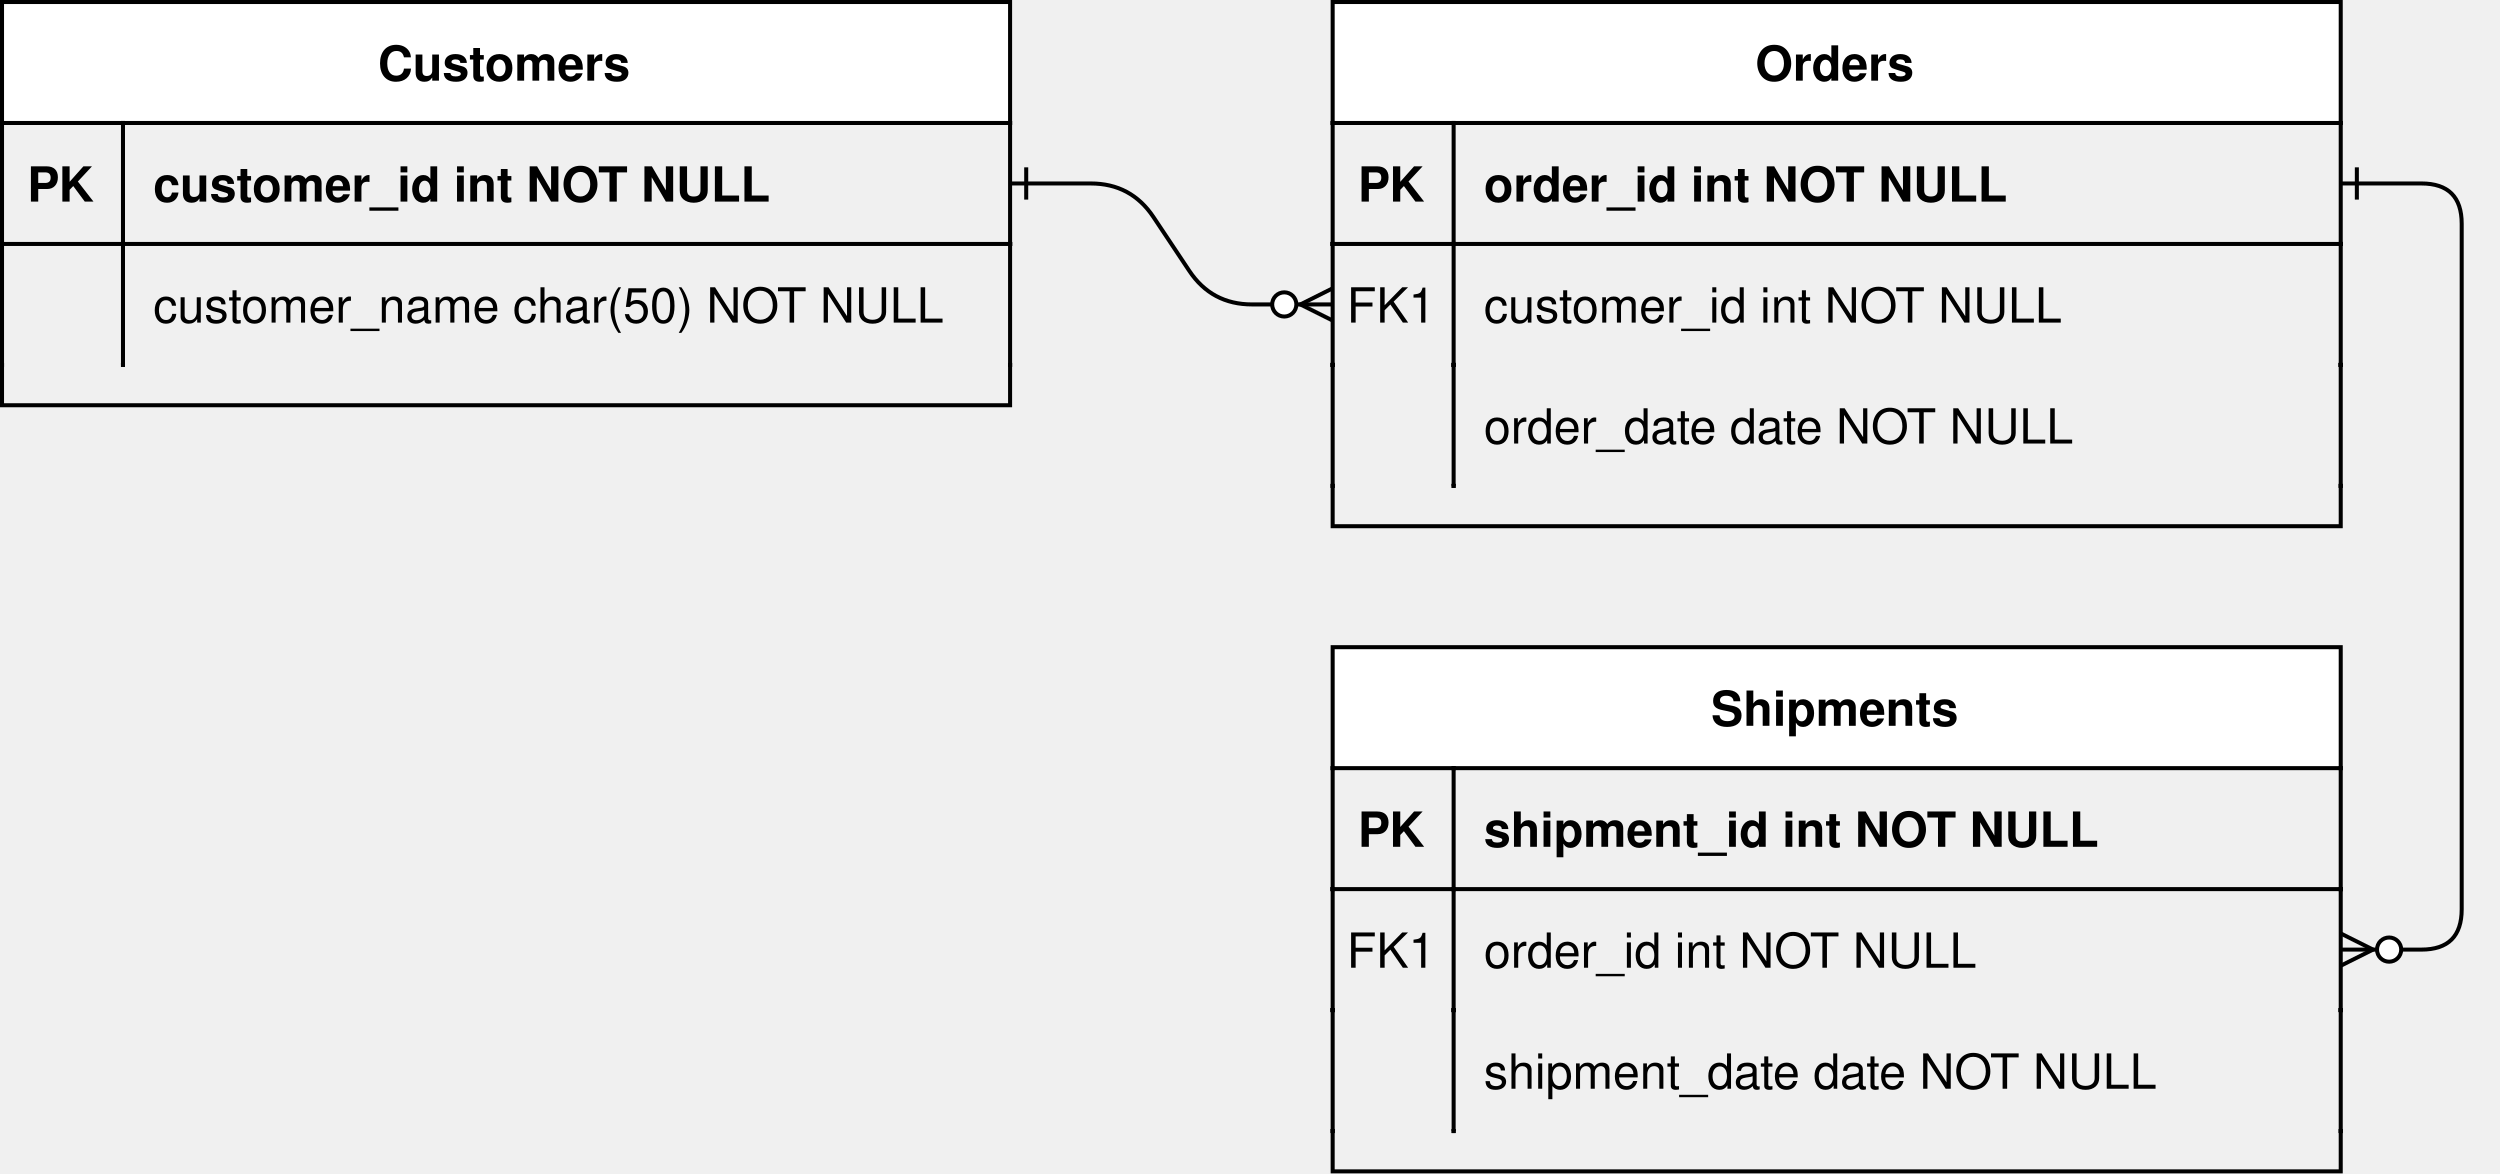
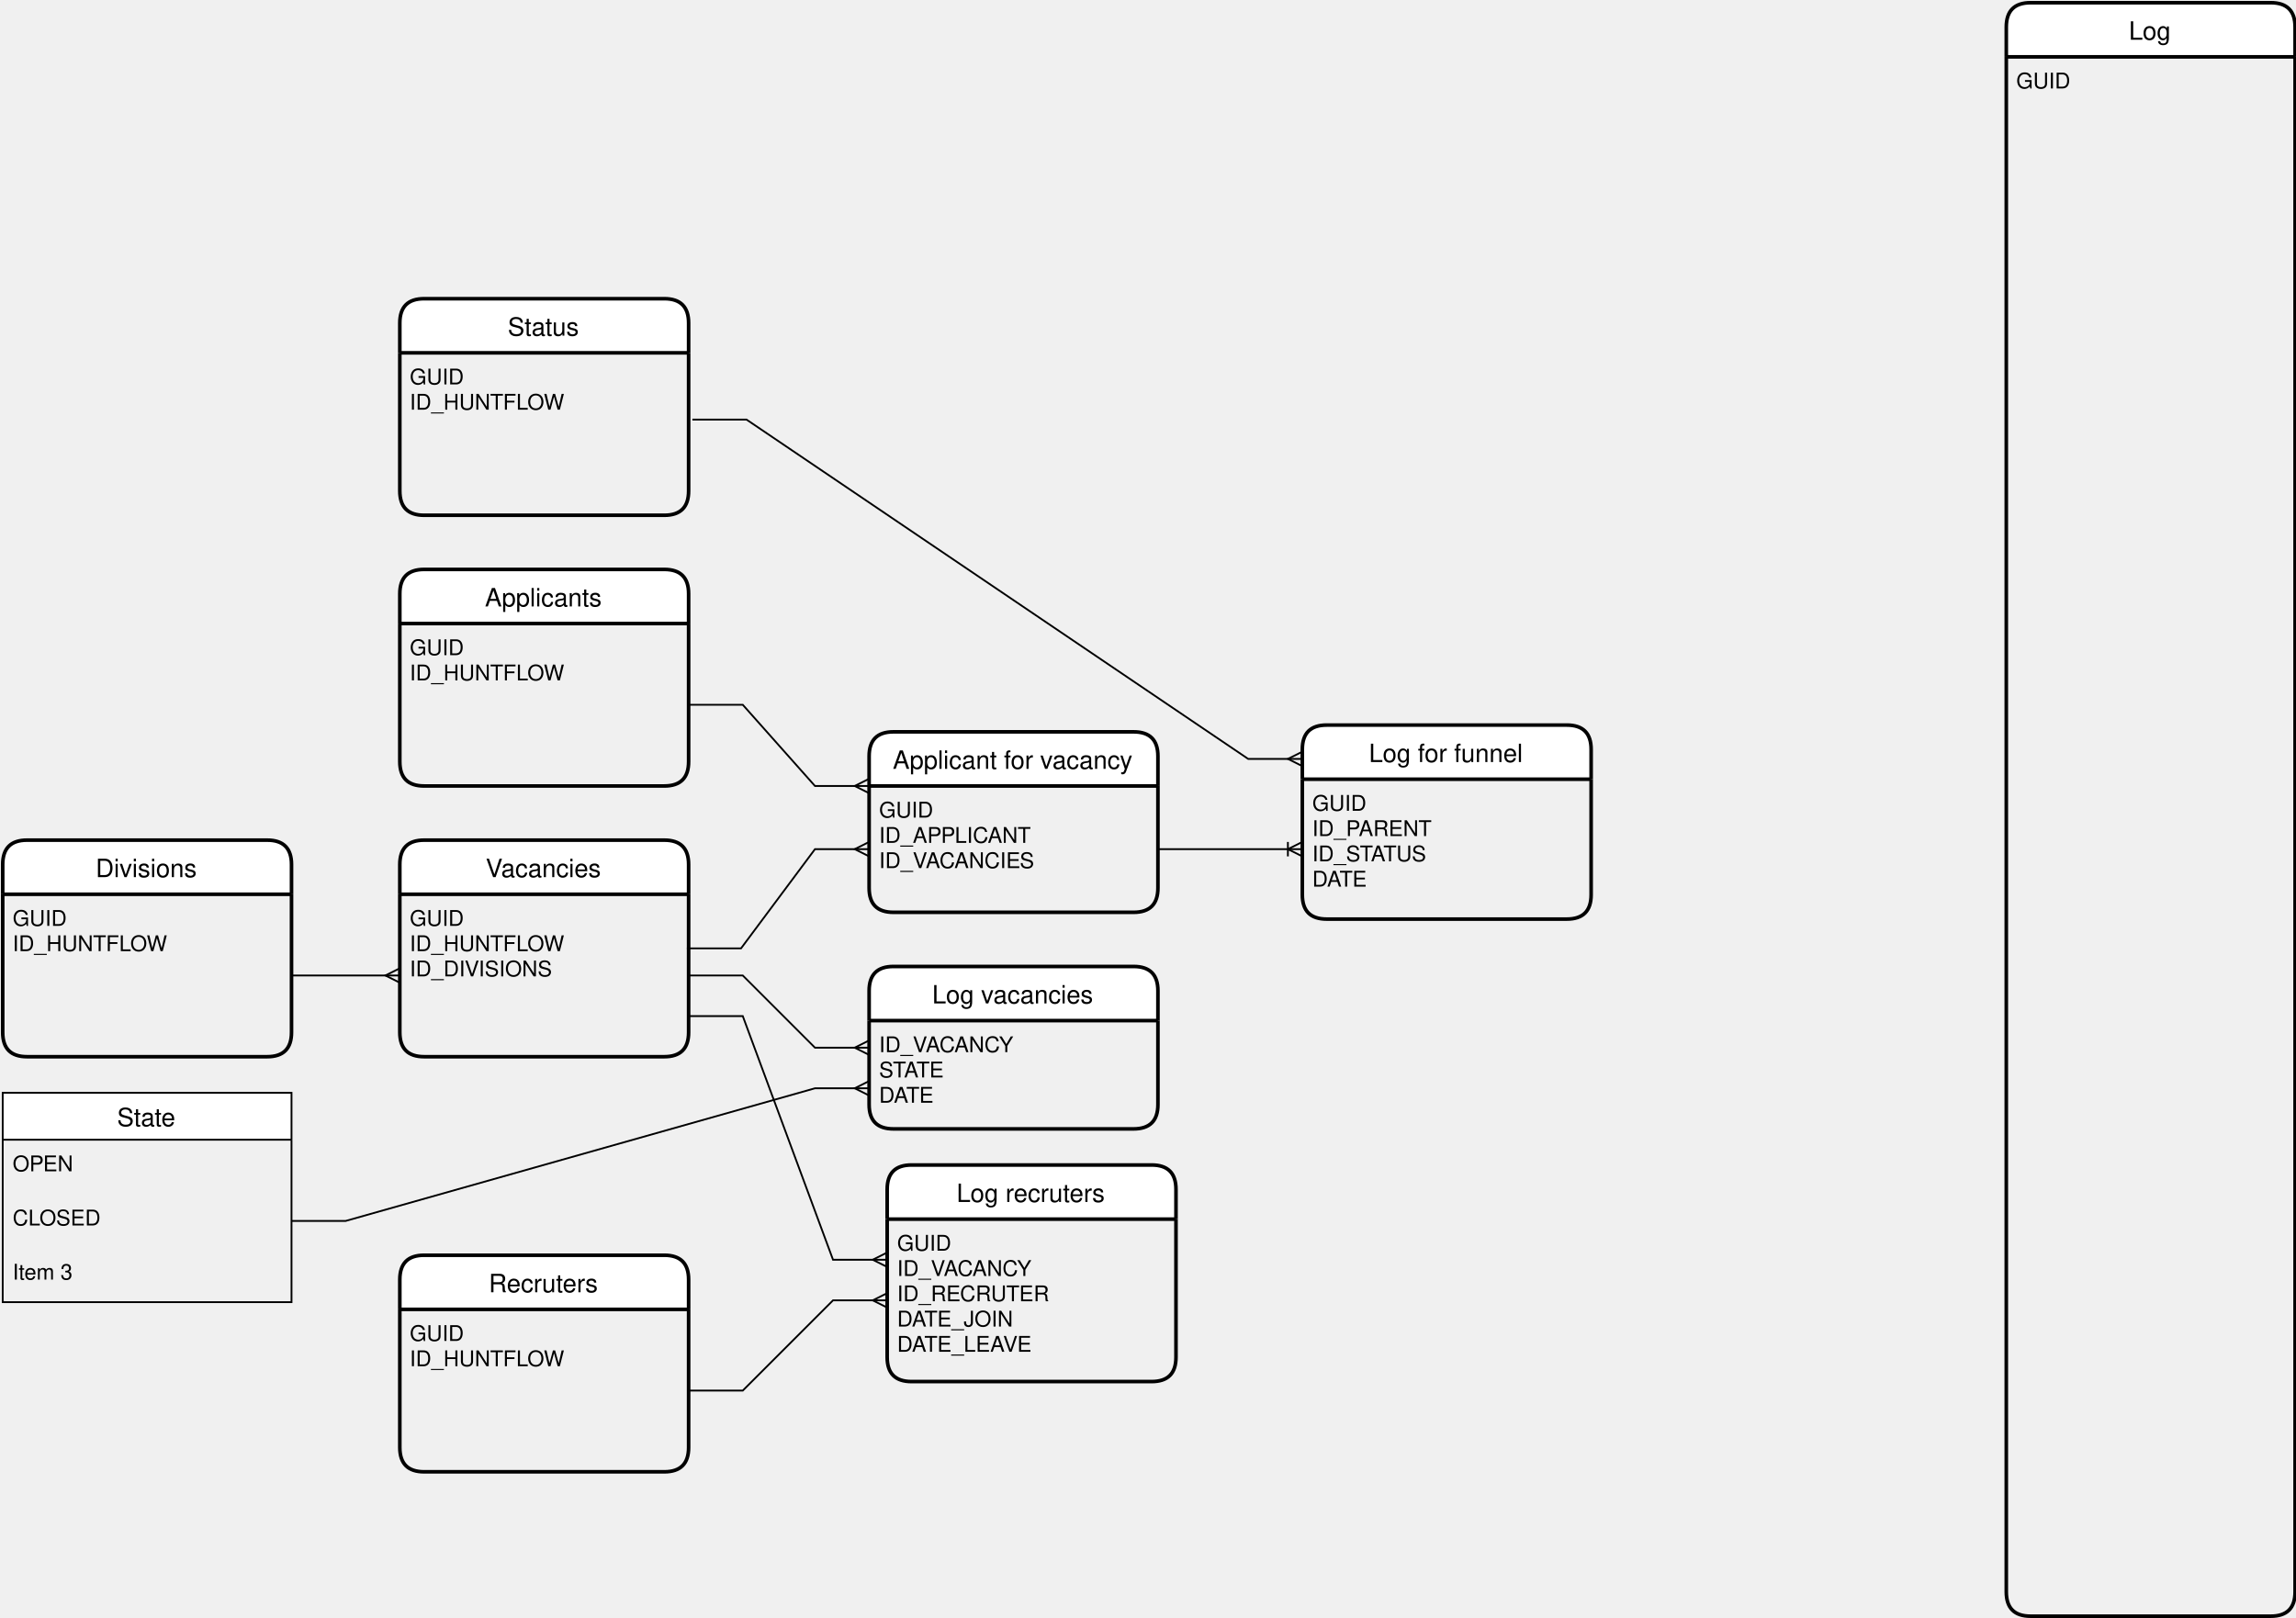
- <svg xmlns="http://www.w3.org/2000/svg" version="1.1" width="620px" height="291px" viewBox="-0.5 -0.5 620 291" content="&lt;mxfile host=&quot;app.diagrams.net&quot; modified=&quot;2022-01-03T14:43:01.919Z&quot; agent=&quot;5.0 (Windows NT 10.0; Win64; x64) AppleWebKit/537.36 (KHTML, like Gecko) Chrome/96.0.466.110 Safari/537.36&quot; etag=&quot;M9bS4qvID2k8URjd7aht&quot; version=&quot;16.1.2&quot; type=&quot;github&quot;&gt;&lt;diagram id=&quot;R2lEEEUBdFMjLlhIrx00&quot; name=&quot;Page-1&quot;&gt;7Vttb5s6GP01SHcfVoEJSfuxYckmLbmr2m77eOWCA9YIRsZ526+fDTaEOGlhd2m8JlLUwMMTg59zfGyfJpbrz9cfKcziKQlRYgE7XFvuBwsABwCXv4nIpowMbgZlIKI4lEl14AH/RDJoy+gChyhvJDJCEoazZjAgaYoC1ohBSsmqmTYjSfOuGYyQFngIYKJHv+OQxWX02rPr+CeEo1jd2bHllTlUyTKQxzAkq0YIrdmYpEw+4h2ic5iilPErU0h/IGp5o5gx0dNbC4z5ayayryJCogTBDOdXAZnzcJDzlPEMznEiyrzV0FA2xG/njizXp4Sw8mi+9lEisFIwlM80PnC1qgMV7bb4gP9+uZn8sFn6aeV+Y9NpdDd4ei9bWcJkIesra8M2quAo5PWXp/xWmG3uUQIZJumovjJEaXgr0OVJo/ufiJJHMoUp7/wwZ5Cy+hpJZfoY88dzPzgqRZ7b/FzvmnzOnCxogJ7pD+hJSkIaIfZMYl8CHjbYJiv3EZE5YnTDE1Y1xyomxdv8UkFaFGXZZCmUTIqqBqt73BFcEEsOTLcn21HDUlFSNVF2XX5qG+adhno7DfV3GypLozXED7Y6XocKFnVhFHhjlHJbMsoZGEapnt1kgnP9u5TqNxsCtveqlNIZ9YWGiOYar7iiZ+KQwaeCQQUJ5BTmChbwSYlBnHL9LVkSkCSBWY6L9DIS4yScwA1ZMNWQOhvO8BqF9+UMJnI5/ya8sVxSTMwFitXiMkxwlPLjgFNO3HFIUc6fZQJzJjMOknKJKEPrZ1mksPF2QFbDfYtlwNvHMtc+TKgGgl3hcl8WAAUU7zrDMLnnCwWYRgVmTUhEXUNKskc1+kQgE0RDdLRE5VRdFJ8PdZ8kRCCbloJQpBWd84b8xbvr21ee5fEH8Pm5U5/zl0inzCdpzijEBRyIA7VCAqwhI5m8T4Jm6jGoLKY4fiKM8Zn/EKzP0vplrCW2bktoj4ZsT0P27nMXbAnv6ywpVDvGYYjSckiKdSKs8d4D5d76VzXfBWN3ILbEw22NxxYA7mvW39PqT4QQ/sc/5APr1i5V+98vj+Lv18nEqpa6JsGjdLHMHeYZDHAaTcpP9nfw846B39o6OJ7Aa+LZP2el3L8q+zNK2T+1Ug40ZMefnS7gvtJYbAlAvzUAp5LGa63gwSLnfS7VEeyRRuOweFEX/zhYpujgzUUHj6ODN6fWQeUa/ia0ZqngTevyn0oFHd3PK1eIIWSIx+XbWchge7RMkUFH3zk/xDibF6J18To0rwNct5S343kdjr4lPqOpq8Pm2mm/OzPF7XD07fZbsjsq6ho8nekb5FwK4sXz6AqiMbOcvjc+I8nssNzsLpkntz0cfRv+V/seFVcN1kh981yZwmdle3TAyhQpBP9vd3yRQoOdD6BvxQ0cfC3rXxHVXB1U5d23VjxD96MDYsaooW5/+NLDv9gf1tZXOzp/1cM+GmQX+6PlcPz77A/wtu0PYL79AXT746V/ap6T99EBQWOmuIv3cSy9PLn3AXTvw8DB2Lb+5hsfQDc+KnVM4Vys9IMY0n88+93ZLPpNskD4af3jlvKr4PUvktzRLw==&lt;/diagram&gt;&lt;/mxfile&gt;" resource="https://app.diagrams.net/?libs=general;er#HRikanda%2Ffor_admitad%2Fmain%2FUntitled%20Diagram.drawio.svg">
+ <svg xmlns="http://www.w3.org/2000/svg" version="1.1" width="1272px" height="896px" viewBox="-0.5 -0.5 1272 896" content="&lt;mxfile host=&quot;app.diagrams.net&quot; modified=&quot;2022-01-03T16:06:28.562Z&quot; agent=&quot;5.0 (Windows NT 10.0; Win64; x64) AppleWebKit/537.36 (KHTML, like Gecko) Chrome/96.0.466.110 Safari/537.36&quot; etag=&quot;02q2nawYdUM18pkpJijd&quot; version=&quot;16.1.2&quot; type=&quot;github&quot;&gt;&lt;diagram id=&quot;R2lEEEUBdFMjLlhIrx00&quot; name=&quot;Page-1&quot;&gt;7Vxtc+IqFP41fqyTd/Wj1XTXe23rqO12P+1wE1Rmk+BFrLq/fsEQNaA21UTt6IwzygkQcp7nAc4hbclshPNvBIxHj9iHQcnQ/HnJbJYMw6jpBvvilkVs0TXHji1DgnxhWxt66A9MKgrrFPlwkqpIMQ4oGqeNHo4i6NGUDRCCZ+lqAxyk7zoGQ6gYeh4IVOsP5NNRbK3a2tr+HaLhKLmzrokrIUgqC8NkBHw8S5ngnD7giIohdiAJQQQjyq48AvIbkpLtjijlT1ovGQ/sM+C1y0OMhwEEYzQpezhkZm/CqjwMQIgC7ueNju5FR+x2plsyGwRjGv8K5w0YcLASGOIxPey4uvID4f1maEBCShpvs5oBQcsbTR3//3/NO9HLOwimwr/18ThAHuBOiL1EF4nrJzMUBuw5Sua9N0KB3wYLPOX3nlDg/U5K9yNM0B/mFxCwSzozsMuECiaZWqpGj7dkZm4leBr50BeNuGdFG91KymIs2rJTgn+vKGDw9nDC6ncSh2grUxtMaDKUBHN+1QeT0fJ+vAACNIzYb4+1ZviY98IzkFA43+lyfQUkUxzEIaRkwaqIBndWVRBLqM1KiDZbU1d3hG20SdukIhBcHK46X0PMfgiUP4G4oSD+7aXFvpySYercEa3mr+8vT/2H9vOPDatChsRfARzQFRwNHGDmu2aElywZoCCQTJMx8FA0bC9bNS0JaA4j9zgjYFAXN6B4nCAJ/lvBTzAFdKPMQEkwzgTcbjWoaArwzIzY1YqCzlSgewVMqR6CN63mr1W7cnatWodplVmbrddWr/X81LsK3ZqXrVtbgbELPTJl1L3pNn/dVrWz69b5lG6vQKD2ZQu0ouDVRO9ognB0E+jxAq1oF7ewVm8C3aKAyxWoocapTDR0epNn/uuncX55Gp8LUq9An7tAvBiBqrEpFyjcp09ZLQfrldFip17TetMl0yOYb1PhcjQ4CMB4gmIgecMQkCGK7jGlONwlSHlGKGL9rOhZBao7RcGtRqbPHfdJQZs99XESFJaueChuwsybg2A5QY6Q78Nom+YwEllc+559mG8aWtku2WxMDVbW12X24dUJbbDNHiUALUGBjAczyLmgTAJHaHh/mGo42VA1C9OwGqc22s89t3mD9QhY7bPDqkajLQpDZjFvwB4BbPXswKphaxsPbzviYxdcS0+vt7qWEelqzSoK6g8D1uvYBecTpladonBKRrDtPLXED7vJ8iI/tFnchHr0znh1bp+stZl3xlpRk7KpZirU0LXe6bRbjfpTP21+rTNbo+X2Urq+LonHCjpa4pXC8FVTE8tFV2h7MI0i/sbNTdrHSVsWtuaUk/DkY21XynZR6KtpDlXdnXrXlaXd69f7L5u6btb77nUI2shH0AWCqiYzYkmT2yltfku1tKmu2FmX6sKyzKaa71DFHK/JP9PGrtvovvTdrqTnX/88t55kW9utv16J0q1clF7c61NqvKzgAv0hTLTFnhbRRRcGgCIcuesritNHNEwUDiO/zt9yZUW3y0Dr40cQLVKa5g6Hc0Tfkibs909uZzNcXGrON6o1F6IQD5aPcL8I2QPhKfFghl0qm46GcC+mO3IgmyBq+zbYZOm+9/SQt0Er7tHhmaDNeUOaNhyJHfGjilZrgigdSYdcjtxP7AmlnyXRVs99BPfUAL5g7oX7aKeVazUrRT2TIb2PfLzQgQQxR/A1IbZFzClvm4UNGvPiuqtlqQAiW1l5vGN5OhmPTfkQxzqQyEwREpXlnoqmcu0yqLydfKejnvFVqGc4acJYh86hd7rUk3niWTRh+rmplyzeZU03U7OopeufnkXzpOSOWOt0VJOWWbN6INXk+N+wT0s0NYsXh4TvtxfuC8verhays0UIlprc2xoC8myOe43JHCuf15DkZSM/ANWQ/oL2JjyFeXE7Y+vca4Zpp6eBqnw2k31nLPVUkXsqetVQ37Q46/YktTWp7E8ufCXKmjv+nOB0lJVWrqp+MGXl/IbcU9GUPXlO7BOUPYyxJySs81UIK+/La/L5aPYQUP5rK7mnogl7WYm0L0bYatZNwZn56jgfsCwzX22pp8qp+Xoh2bIc+Vo5IWGTuP9jxp47y2bree0J5PcP89sTsOL6/43E1df/JcZ0/wI=&lt;/diagram&gt;&lt;/mxfile&gt;" resource="https://app.diagrams.net/#HRikanda%2Ffor_admitad%2Fmain%2Fer.drawio.svg">
  <defs>
-     <clipPath id="mx-clip-330-30-30-30-0">
-       <rect x="330" y="30" width="30" height="30" />
+     <clipPath id="mx-clip-5-636-152-30-0">
+       <rect x="5" y="636" width="152" height="30" />
    </clipPath>
-     <clipPath id="mx-clip-366-30-214-30-0">
-       <rect x="366" y="30" width="214" height="30" />
+     <clipPath id="mx-clip-5-666-152-30-0">
+       <rect x="5" y="666" width="152" height="30" />
    </clipPath>
-     <clipPath id="mx-clip-330-60-30-30-0">
-       <rect x="330" y="60" width="30" height="30" />
-     </clipPath>
-     <clipPath id="mx-clip-366-60-214-30-0">
-       <rect x="366" y="60" width="214" height="30" />
-     </clipPath>
-     <clipPath id="mx-clip-366-90-214-30-0">
-       <rect x="366" y="90" width="214" height="30" />
-     </clipPath>
-     <clipPath id="mx-clip-330-190-30-30-0">
-       <rect x="330" y="190" width="30" height="30" />
-     </clipPath>
-     <clipPath id="mx-clip-366-190-214-30-0">
-       <rect x="366" y="190" width="214" height="30" />
-     </clipPath>
-     <clipPath id="mx-clip-330-220-30-30-0">
-       <rect x="330" y="220" width="30" height="30" />
-     </clipPath>
-     <clipPath id="mx-clip-366-220-214-30-0">
-       <rect x="366" y="220" width="214" height="30" />
-     </clipPath>
-     <clipPath id="mx-clip-366-250-214-30-0">
-       <rect x="366" y="250" width="214" height="30" />
-     </clipPath>
-     <clipPath id="mx-clip-0-30-30-30-0">
-       <rect x="0" y="30" width="30" height="30" />
-     </clipPath>
-     <clipPath id="mx-clip-36-30-214-30-0">
-       <rect x="36" y="30" width="214" height="30" />
-     </clipPath>
-     <clipPath id="mx-clip-36-60-214-30-0">
-       <rect x="36" y="60" width="214" height="30" />
+     <clipPath id="mx-clip-5-696-152-30-0">
+       <rect x="5" y="696" width="152" height="30" />
    </clipPath>
  </defs>
  <g>
-     <path d="M 250 45 L 270 45 Q 280 45 285.55 53.32 L 294.45 66.68 Q 300 75 310 75 L 330 75" fill="none" stroke="rgb(0, 0, 0)" stroke-miterlimit="10" pointer-events="stroke" />
-     <path d="M 254 41 L 254 49" fill="none" stroke="rgb(0, 0, 0)" stroke-miterlimit="10" pointer-events="all" />
-     <ellipse cx="318" cy="75" rx="3" ry="3" fill="#ffffff" stroke="rgb(0, 0, 0)" pointer-events="all" />
-     <path d="M 330 71 L 322 75 L 330 79" fill="none" stroke="rgb(0, 0, 0)" stroke-miterlimit="10" pointer-events="all" />
-     <path d="M 580 45 L 600 45 Q 610 45 610 55 L 610 225 Q 610 235 600 235 L 580 235" fill="none" stroke="rgb(0, 0, 0)" stroke-miterlimit="10" pointer-events="stroke" />
-     <path d="M 584 41 L 584 49" fill="none" stroke="rgb(0, 0, 0)" stroke-miterlimit="10" pointer-events="all" />
-     <ellipse cx="592" cy="235" rx="3" ry="3" fill="#ffffff" stroke="rgb(0, 0, 0)" pointer-events="all" />
-     <path d="M 580 239 L 588 235 L 580 231" fill="none" stroke="rgb(0, 0, 0)" stroke-miterlimit="10" pointer-events="all" />
-     <path d="M 330 30 L 330 0 L 580 0 L 580 30" fill="rgb(255, 255, 255)" stroke="rgb(0, 0, 0)" stroke-miterlimit="10" pointer-events="all" />
-     <path d="M 330 30 L 330 130 L 580 130 L 580 30" fill="none" stroke="rgb(0, 0, 0)" stroke-miterlimit="10" pointer-events="none" />
-     <path d="M 330 30 L 580 30" fill="none" stroke="rgb(0, 0, 0)" stroke-miterlimit="10" pointer-events="none" />
-     <path d="M 360 30 L 360 60 L 360 90 L 360 120" fill="none" stroke="rgb(0, 0, 0)" stroke-miterlimit="10" pointer-events="none" />
-     <g fill="rgb(0, 0, 0)" font-family="Helvetica" font-weight="bold" pointer-events="none" text-anchor="middle" font-size="12px">
-       <text x="454.5" y="19.5">Orders</text>
+     <path d="M 381 345 L 381 328.5 Q 381 315 367.5 315 L 234.5 315 Q 221 315 221 328.5 L 221 345" fill="rgb(255, 255, 255)" stroke="rgb(0, 0, 0)" stroke-width="2" stroke-miterlimit="10" pointer-events="all" />
+     <path d="M 221 345 L 221 421.5 Q 221 435 234.5 435 L 367.5 435 Q 381 435 381 421.5 L 381 345" fill="none" stroke="rgb(0, 0, 0)" stroke-width="2" stroke-miterlimit="10" pointer-events="none" />
+     <path d="M 221 345 L 381 345" fill="none" stroke="rgb(0, 0, 0)" stroke-width="2" stroke-miterlimit="10" pointer-events="none" />
+     <g fill="rgb(0, 0, 0)" font-family="Helvetica" pointer-events="none" text-anchor="middle" font-size="14px">
+       <text x="300.5" y="335.5">Applicants</text>
    </g>
-     <path d="M 330 30 M 580 30 M 580 60 L 330 60" fill="none" stroke="rgb(0, 0, 0)" stroke-linecap="square" stroke-miterlimit="10" pointer-events="none" />
-     <path d="M 330 30 M 360 30 M 360 60 M 330 60" fill="none" stroke="rgb(0, 0, 0)" stroke-linecap="square" stroke-miterlimit="10" pointer-events="none" />
-     <g fill="rgb(0, 0, 0)" font-family="Helvetica" font-weight="bold" pointer-events="none" clip-path="url(#mx-clip-330-30-30-30-0)" text-anchor="middle" font-size="12px">
-       <text x="344.5" y="49.5">PK</text>
+     <g fill="rgb(0, 0, 0)" font-family="Helvetica" pointer-events="none" font-size="12px">
+       <text x="226.5" y="362.5">GUID</text>
+       <text x="226.5" y="376.5">ID_HUNTFLOW</text>
    </g>
-     <path d="M 360 30 M 580 30 M 580 60 M 360 60" fill="none" stroke="rgb(0, 0, 0)" stroke-linecap="square" stroke-miterlimit="10" pointer-events="none" />
-     <g fill="rgb(0, 0, 0)" font-family="Helvetica" font-weight="bold" text-decoration="underline" pointer-events="none" clip-path="url(#mx-clip-366-30-214-30-0)" font-size="12px">
-       <text x="367.5" y="49.5">order_id int NOT NULL </text>
+     <path d="M 381 495 L 381 478.5 Q 381 465 367.5 465 L 234.5 465 Q 221 465 221 478.5 L 221 495" fill="rgb(255, 255, 255)" stroke="rgb(0, 0, 0)" stroke-width="2" stroke-miterlimit="10" pointer-events="none" />
+     <path d="M 221 495 L 221 571.5 Q 221 585 234.5 585 L 367.5 585 Q 381 585 381 571.5 L 381 495" fill="none" stroke="rgb(0, 0, 0)" stroke-width="2" stroke-miterlimit="10" pointer-events="none" />
+     <path d="M 221 495 L 381 495" fill="none" stroke="rgb(0, 0, 0)" stroke-width="2" stroke-miterlimit="10" pointer-events="none" />
+     <g fill="rgb(0, 0, 0)" font-family="Helvetica" pointer-events="none" text-anchor="middle" font-size="14px">
+       <text x="300.5" y="485.5">Vacancies</text>
    </g>
-     <path d="M 330 60 M 580 60 M 580 90 M 330 90" fill="none" stroke="rgb(0, 0, 0)" stroke-linecap="square" stroke-miterlimit="10" pointer-events="none" />
-     <path d="M 330 60 M 360 60 M 360 90 M 330 90" fill="none" stroke="rgb(0, 0, 0)" stroke-linecap="square" stroke-miterlimit="10" pointer-events="none" />
-     <g fill="rgb(0, 0, 0)" font-family="Helvetica" pointer-events="none" clip-path="url(#mx-clip-330-60-30-30-0)" text-anchor="middle" font-size="12px">
-       <text x="344.5" y="79.5">FK1</text>
+     <g fill="rgb(0, 0, 0)" font-family="Helvetica" pointer-events="none" font-size="12px">
+       <text x="226.5" y="512.5">GUID</text>
+       <text x="226.5" y="526.5">ID_HUNTFLOW</text>
+       <text x="226.5" y="540.5">ID_DIVISIONS</text>
    </g>
-     <path d="M 360 60 M 580 60 M 580 90 M 360 90" fill="none" stroke="rgb(0, 0, 0)" stroke-linecap="square" stroke-miterlimit="10" pointer-events="none" />
-     <g fill="rgb(0, 0, 0)" font-family="Helvetica" pointer-events="none" clip-path="url(#mx-clip-366-60-214-30-0)" font-size="12px">
-       <text x="367.5" y="79.5">customer_id int NOT NULL</text>
+     <path d="M 381 725 L 381 708.5 Q 381 695 367.5 695 L 234.5 695 Q 221 695 221 708.5 L 221 725" fill="rgb(255, 255, 255)" stroke="rgb(0, 0, 0)" stroke-width="2" stroke-miterlimit="10" pointer-events="none" />
+     <path d="M 221 725 L 221 801.5 Q 221 815 234.5 815 L 367.5 815 Q 381 815 381 801.5 L 381 725" fill="none" stroke="rgb(0, 0, 0)" stroke-width="2" stroke-miterlimit="10" pointer-events="none" />
+     <path d="M 221 725 L 381 725" fill="none" stroke="rgb(0, 0, 0)" stroke-width="2" stroke-miterlimit="10" pointer-events="none" />
+     <g fill="rgb(0, 0, 0)" font-family="Helvetica" pointer-events="none" text-anchor="middle" font-size="14px">
+       <text x="300.5" y="715.5">Recruters</text>
    </g>
-     <path d="M 330 90 M 580 90 M 580 120 M 330 120" fill="none" stroke="rgb(0, 0, 0)" stroke-linecap="square" stroke-miterlimit="10" pointer-events="none" />
-     <path d="M 330 90 M 360 90 M 360 120 M 330 120" fill="none" stroke="rgb(0, 0, 0)" stroke-linecap="square" stroke-miterlimit="10" pointer-events="none" />
-     <path d="M 360 90 M 580 90 M 580 120 M 360 120" fill="none" stroke="rgb(0, 0, 0)" stroke-linecap="square" stroke-miterlimit="10" pointer-events="none" />
-     <g fill="rgb(0, 0, 0)" font-family="Helvetica" pointer-events="none" clip-path="url(#mx-clip-366-90-214-30-0)" font-size="12px">
-       <text x="367.5" y="109.5">order_date date NOT NULL</text>
+     <g fill="rgb(0, 0, 0)" font-family="Helvetica" pointer-events="none" font-size="12px">
+       <text x="226.5" y="742.5">GUID</text>
+       <text x="226.5" y="756.5">ID_HUNTFLOW</text>
    </g>
-     <path d="M 330 190 L 330 160 L 580 160 L 580 190" fill="rgb(255, 255, 255)" stroke="rgb(0, 0, 0)" stroke-miterlimit="10" pointer-events="none" />
-     <path d="M 330 190 L 330 290 L 580 290 L 580 190" fill="none" stroke="rgb(0, 0, 0)" stroke-miterlimit="10" pointer-events="none" />
-     <path d="M 330 190 L 580 190" fill="none" stroke="rgb(0, 0, 0)" stroke-miterlimit="10" pointer-events="none" />
-     <path d="M 360 190 L 360 220 L 360 250 L 360 280" fill="none" stroke="rgb(0, 0, 0)" stroke-miterlimit="10" pointer-events="none" />
-     <g fill="rgb(0, 0, 0)" font-family="Helvetica" font-weight="bold" pointer-events="none" text-anchor="middle" font-size="12px">
-       <text x="454.5" y="179.5">Shipments</text>
+     <path d="M 161 495 L 161 478.5 Q 161 465 147.5 465 L 14.5 465 Q 1 465 1 478.5 L 1 495" fill="rgb(255, 255, 255)" stroke="rgb(0, 0, 0)" stroke-width="2" stroke-miterlimit="10" pointer-events="none" />
+     <path d="M 1 495 L 1 571.5 Q 1 585 14.5 585 L 147.5 585 Q 161 585 161 571.5 L 161 495" fill="none" stroke="rgb(0, 0, 0)" stroke-width="2" stroke-miterlimit="10" pointer-events="none" />
+     <path d="M 1 495 L 161 495" fill="none" stroke="rgb(0, 0, 0)" stroke-width="2" stroke-miterlimit="10" pointer-events="none" />
+     <g fill="rgb(0, 0, 0)" font-family="Helvetica" pointer-events="none" text-anchor="middle" font-size="14px">
+       <text x="80.5" y="485.5">Divisions</text>
    </g>
-     <path d="M 330 190 M 580 190 M 580 220 L 330 220" fill="none" stroke="rgb(0, 0, 0)" stroke-linecap="square" stroke-miterlimit="10" pointer-events="none" />
-     <path d="M 330 190 M 360 190 M 360 220 M 330 220" fill="none" stroke="rgb(0, 0, 0)" stroke-linecap="square" stroke-miterlimit="10" pointer-events="none" />
-     <g fill="rgb(0, 0, 0)" font-family="Helvetica" font-weight="bold" pointer-events="none" clip-path="url(#mx-clip-330-190-30-30-0)" text-anchor="middle" font-size="12px">
-       <text x="344.5" y="209.5">PK</text>
+     <g fill="rgb(0, 0, 0)" font-family="Helvetica" pointer-events="none" font-size="12px">
+       <text x="6.5" y="512.5">GUID</text>
+       <text x="6.5" y="526.5">ID_HUNTFLOW</text>
    </g>
-     <path d="M 360 190 M 580 190 M 580 220 M 360 220" fill="none" stroke="rgb(0, 0, 0)" stroke-linecap="square" stroke-miterlimit="10" pointer-events="none" />
-     <g fill="rgb(0, 0, 0)" font-family="Helvetica" font-weight="bold" text-decoration="underline" pointer-events="none" clip-path="url(#mx-clip-366-190-214-30-0)" font-size="12px">
-       <text x="367.5" y="209.5">shipment_id int NOT NULL </text>
+     <path d="M 381 195 L 381 178.5 Q 381 165 367.5 165 L 234.5 165 Q 221 165 221 178.5 L 221 195" fill="rgb(255, 255, 255)" stroke="rgb(0, 0, 0)" stroke-width="2" stroke-miterlimit="10" pointer-events="none" />
+     <path d="M 221 195 L 221 271.5 Q 221 285 234.5 285 L 367.5 285 Q 381 285 381 271.5 L 381 195" fill="none" stroke="rgb(0, 0, 0)" stroke-width="2" stroke-miterlimit="10" pointer-events="none" />
+     <path d="M 221 195 L 381 195" fill="none" stroke="rgb(0, 0, 0)" stroke-width="2" stroke-miterlimit="10" pointer-events="none" />
+     <g fill="rgb(0, 0, 0)" font-family="Helvetica" pointer-events="none" text-anchor="middle" font-size="14px">
+       <text x="300.5" y="185.5">Status</text>
    </g>
-     <path d="M 330 220 M 580 220 M 580 250 M 330 250" fill="none" stroke="rgb(0, 0, 0)" stroke-linecap="square" stroke-miterlimit="10" pointer-events="none" />
-     <path d="M 330 220 M 360 220 M 360 250 M 330 250" fill="none" stroke="rgb(0, 0, 0)" stroke-linecap="square" stroke-miterlimit="10" pointer-events="none" />
-     <g fill="rgb(0, 0, 0)" font-family="Helvetica" pointer-events="none" clip-path="url(#mx-clip-330-220-30-30-0)" text-anchor="middle" font-size="12px">
-       <text x="344.5" y="239.5">FK1</text>
+     <g fill="rgb(0, 0, 0)" font-family="Helvetica" pointer-events="none" font-size="12px">
+       <text x="226.5" y="212.5">GUID</text>
+       <text x="226.5" y="226.5">ID_HUNTFLOW</text>
    </g>
-     <path d="M 360 220 M 580 220 M 580 250 M 360 250" fill="none" stroke="rgb(0, 0, 0)" stroke-linecap="square" stroke-miterlimit="10" pointer-events="none" />
-     <g fill="rgb(0, 0, 0)" font-family="Helvetica" pointer-events="none" clip-path="url(#mx-clip-366-220-214-30-0)" font-size="12px">
-       <text x="367.5" y="239.5">order_id int NOT NULL</text>
+     <path d="M 1 631 L 1 605 L 161 605 L 161 631" fill="rgb(255, 255, 255)" stroke="rgb(0, 0, 0)" stroke-miterlimit="10" pointer-events="none" />
+     <path d="M 1 631 L 1 721 L 161 721 L 161 631" fill="none" stroke="rgb(0, 0, 0)" stroke-miterlimit="10" pointer-events="none" />
+     <path d="M 1 631 L 161 631" fill="none" stroke="rgb(0, 0, 0)" stroke-miterlimit="10" pointer-events="none" />
+     <g fill="rgb(0, 0, 0)" font-family="Helvetica" pointer-events="none" text-anchor="middle" font-size="14px">
+       <text x="80.5" y="623.5">State</text>
    </g>
-     <path d="M 330 250 M 580 250 M 580 280 M 330 280" fill="none" stroke="rgb(0, 0, 0)" stroke-linecap="square" stroke-miterlimit="10" pointer-events="none" />
-     <path d="M 330 250 M 360 250 M 360 280 M 330 280" fill="none" stroke="rgb(0, 0, 0)" stroke-linecap="square" stroke-miterlimit="10" pointer-events="none" />
-     <path d="M 360 250 M 580 250 M 580 280 M 360 280" fill="none" stroke="rgb(0, 0, 0)" stroke-linecap="square" stroke-miterlimit="10" pointer-events="none" />
-     <g fill="rgb(0, 0, 0)" font-family="Helvetica" pointer-events="none" clip-path="url(#mx-clip-366-250-214-30-0)" font-size="12px">
-       <text x="367.5" y="269.5">shipment_date date NOT NULL</text>
+     <g fill="rgb(0, 0, 0)" font-family="Helvetica" pointer-events="none" clip-path="url(#mx-clip-5-636-152-30-0)" font-size="12px">
+       <text x="6.5" y="648.5">OPEN</text>
    </g>
-     <path d="M 0 30 L 0 0 L 250 0 L 250 30" fill="rgb(255, 255, 255)" stroke="rgb(0, 0, 0)" stroke-miterlimit="10" pointer-events="none" />
-     <path d="M 0 30 L 0 100 L 250 100 L 250 30" fill="none" stroke="rgb(0, 0, 0)" stroke-miterlimit="10" pointer-events="none" />
-     <path d="M 0 30 L 250 30" fill="none" stroke="rgb(0, 0, 0)" stroke-miterlimit="10" pointer-events="none" />
-     <path d="M 30 30 L 30 60 L 30 90" fill="none" stroke="rgb(0, 0, 0)" stroke-miterlimit="10" pointer-events="none" />
-     <g fill="rgb(0, 0, 0)" font-family="Helvetica" font-weight="bold" pointer-events="none" text-anchor="middle" font-size="12px">
-       <text x="124.5" y="19.5">Customers</text>
+     <g fill="rgb(0, 0, 0)" font-family="Helvetica" pointer-events="none" clip-path="url(#mx-clip-5-666-152-30-0)" font-size="12px">
+       <text x="6.5" y="678.5">CLOSED</text>
    </g>
-     <path d="M 0 30 M 250 30 M 250 60 L 0 60" fill="none" stroke="rgb(0, 0, 0)" stroke-linecap="square" stroke-miterlimit="10" pointer-events="none" />
-     <path d="M 0 30 M 30 30 M 30 60 M 0 60" fill="none" stroke="rgb(0, 0, 0)" stroke-linecap="square" stroke-miterlimit="10" pointer-events="none" />
-     <g fill="rgb(0, 0, 0)" font-family="Helvetica" font-weight="bold" pointer-events="none" clip-path="url(#mx-clip-0-30-30-30-0)" text-anchor="middle" font-size="12px">
-       <text x="14.5" y="49.5">PK</text>
+     <g fill="rgb(0, 0, 0)" font-family="Helvetica" pointer-events="none" clip-path="url(#mx-clip-5-696-152-30-0)" font-size="12px">
+       <text x="6.5" y="708.5">Item 3</text>
    </g>
-     <path d="M 30 30 M 250 30 M 250 60 M 30 60" fill="none" stroke="rgb(0, 0, 0)" stroke-linecap="square" stroke-miterlimit="10" pointer-events="none" />
-     <g fill="rgb(0, 0, 0)" font-family="Helvetica" font-weight="bold" text-decoration="underline" pointer-events="none" clip-path="url(#mx-clip-36-30-214-30-0)" font-size="12px">
-       <text x="37.5" y="49.5">customer_id int NOT NULL </text>
+     <path d="M 1271 31 L 1271 14.5 Q 1271 1 1257.5 1 L 1124.5 1 Q 1111 1 1111 14.5 L 1111 31" fill="rgb(255, 255, 255)" stroke="rgb(0, 0, 0)" stroke-width="2" stroke-miterlimit="10" pointer-events="none" />
+     <path d="M 1111 31 L 1111 881.5 Q 1111 895 1124.5 895 L 1257.5 895 Q 1271 895 1271 881.5 L 1271 31" fill="none" stroke="rgb(0, 0, 0)" stroke-width="2" stroke-miterlimit="10" pointer-events="none" />
+     <path d="M 1111 31 L 1271 31" fill="none" stroke="rgb(0, 0, 0)" stroke-width="2" stroke-miterlimit="10" pointer-events="none" />
+     <g fill="rgb(0, 0, 0)" font-family="Helvetica" pointer-events="none" text-anchor="middle" font-size="14px">
+       <text x="1190.5" y="21.5">Log</text>
    </g>
-     <path d="M 0 60 M 250 60 M 250 90 M 0 90" fill="none" stroke="rgb(0, 0, 0)" stroke-linecap="square" stroke-miterlimit="10" pointer-events="none" />
-     <path d="M 0 60 M 30 60 M 30 90 M 0 90" fill="none" stroke="rgb(0, 0, 0)" stroke-linecap="square" stroke-miterlimit="10" pointer-events="none" />
-     <path d="M 30 60 M 250 60 M 250 90 M 30 90" fill="none" stroke="rgb(0, 0, 0)" stroke-linecap="square" stroke-miterlimit="10" pointer-events="none" />
-     <g fill="rgb(0, 0, 0)" font-family="Helvetica" pointer-events="none" clip-path="url(#mx-clip-36-60-214-30-0)" font-size="12px">
-       <text x="37.5" y="79.5">customer_name char(50) NOT NULL</text>
+     <g fill="rgb(0, 0, 0)" font-family="Helvetica" pointer-events="none" font-size="12px">
+       <text x="1116.5" y="48.5">GUID</text>
    </g>
+     <path d="M 641 435 L 641 418.5 Q 641 405 627.5 405 L 494.5 405 Q 481 405 481 418.5 L 481 435" fill="rgb(255, 255, 255)" stroke="rgb(0, 0, 0)" stroke-width="2" stroke-miterlimit="10" pointer-events="none" />
+     <path d="M 481 435 L 481 491.5 Q 481 505 494.5 505 L 627.5 505 Q 641 505 641 491.5 L 641 435" fill="none" stroke="rgb(0, 0, 0)" stroke-width="2" stroke-miterlimit="10" pointer-events="none" />
+     <path d="M 481 435 L 641 435" fill="none" stroke="rgb(0, 0, 0)" stroke-width="2" stroke-miterlimit="10" pointer-events="none" />
+     <g fill="rgb(0, 0, 0)" font-family="Helvetica" pointer-events="none" text-anchor="middle" font-size="14px">
+       <text x="560.5" y="425.5">Applicant for vacancy</text>
+     </g>
+     <g fill="rgb(0, 0, 0)" font-family="Helvetica" pointer-events="none" font-size="12px">
+       <text x="486.5" y="452.5">GUID</text>
+       <text x="486.5" y="466.5">ID_APPLICANT</text>
+       <text x="486.5" y="480.5">ID_VACANCIES</text>
+     </g>
+     <path d="M 881 431.25 L 881 414.75 Q 881 401.25 867.5 401.25 L 734.5 401.25 Q 721 401.25 721 414.75 L 721 431.25" fill="rgb(255, 255, 255)" stroke="rgb(0, 0, 0)" stroke-width="2" stroke-miterlimit="10" pointer-events="none" />
+     <path d="M 721 431.25 L 721 495.25 Q 721 508.75 734.5 508.75 L 867.5 508.75 Q 881 508.75 881 495.25 L 881 431.25" fill="none" stroke="rgb(0, 0, 0)" stroke-width="2" stroke-miterlimit="10" pointer-events="none" />
+     <path d="M 721 431.25 L 881 431.25" fill="none" stroke="rgb(0, 0, 0)" stroke-width="2" stroke-miterlimit="10" pointer-events="none" />
+     <g fill="rgb(0, 0, 0)" font-family="Helvetica" pointer-events="none" text-anchor="middle" font-size="14px">
+       <text x="800.5" y="421.75">Log for funnel</text>
+     </g>
+     <g fill="rgb(0, 0, 0)" font-family="Helvetica" pointer-events="none" font-size="12px">
+       <text x="726.5" y="448.75">GUID</text>
+       <text x="726.5" y="462.75">ID_PARENT</text>
+       <text x="726.5" y="476.75">ID_STATUS</text>
+       <text x="726.5" y="490.75">DATE</text>
+     </g>
+     <path d="M 651 675 L 651 658.5 Q 651 645 637.5 645 L 504.5 645 Q 491 645 491 658.5 L 491 675" fill="rgb(255, 255, 255)" stroke="rgb(0, 0, 0)" stroke-width="2" stroke-miterlimit="10" pointer-events="none" />
+     <path d="M 491 675 L 491 751.5 Q 491 765 504.5 765 L 637.5 765 Q 651 765 651 751.5 L 651 675" fill="none" stroke="rgb(0, 0, 0)" stroke-width="2" stroke-miterlimit="10" pointer-events="none" />
+     <path d="M 491 675 L 651 675" fill="none" stroke="rgb(0, 0, 0)" stroke-width="2" stroke-miterlimit="10" pointer-events="none" />
+     <g fill="rgb(0, 0, 0)" font-family="Helvetica" pointer-events="none" text-anchor="middle" font-size="14px">
+       <text x="570.5" y="665.5">Log recruters</text>
+     </g>
+     <g fill="rgb(0, 0, 0)" font-family="Helvetica" pointer-events="none" font-size="12px">
+       <text x="496.5" y="692.5">GUID</text>
+       <text x="496.5" y="706.5">ID_VACANCY</text>
+       <text x="496.5" y="720.5">ID_RECRUTER</text>
+       <text x="496.5" y="734.5">DATE_JOIN</text>
+       <text x="496.5" y="748.5">DATE_LEAVE</text>
+     </g>
+     <path d="M 641 470 L 671 470 L 691 470 L 721 470" fill="none" stroke="rgb(0, 0, 0)" stroke-miterlimit="10" pointer-events="none" />
+     <path d="M 713 474 L 713 466 M 721 466 L 713 470 L 721 474" fill="none" stroke="rgb(0, 0, 0)" stroke-miterlimit="10" pointer-events="none" />
+     <path d="M 380.04 524.97 L 410.04 524.97 L 451 470 L 481 470" fill="none" stroke="rgb(0, 0, 0)" stroke-miterlimit="10" pointer-events="none" />
+     <path d="M 481 466 L 473 470 L 481 474" fill="none" stroke="rgb(0, 0, 0)" stroke-miterlimit="10" pointer-events="none" />
+     <path d="M 381 390 L 411 390 L 451 435 L 481 435" fill="none" stroke="rgb(0, 0, 0)" stroke-miterlimit="10" pointer-events="none" />
+     <path d="M 481 431 L 473 435 L 481 439" fill="none" stroke="rgb(0, 0, 0)" stroke-miterlimit="10" pointer-events="none" />
+     <path d="M 383.08 231.99 L 413.08 231.99 L 691 420 L 721 420" fill="none" stroke="rgb(0, 0, 0)" stroke-miterlimit="10" pointer-events="none" />
+     <path d="M 721 416 L 713 420 L 721 424" fill="none" stroke="rgb(0, 0, 0)" stroke-miterlimit="10" pointer-events="none" />
+     <path d="M 641 565 L 641 548.5 Q 641 535 627.5 535 L 494.5 535 Q 481 535 481 548.5 L 481 565" fill="rgb(255, 255, 255)" stroke="rgb(0, 0, 0)" stroke-width="2" stroke-miterlimit="10" pointer-events="none" />
+     <path d="M 481 565 L 481 611.5 Q 481 625 494.5 625 L 627.5 625 Q 641 625 641 611.5 L 641 565" fill="none" stroke="rgb(0, 0, 0)" stroke-width="2" stroke-miterlimit="10" pointer-events="none" />
+     <path d="M 481 565 L 641 565" fill="none" stroke="rgb(0, 0, 0)" stroke-width="2" stroke-miterlimit="10" pointer-events="none" />
+     <g fill="rgb(0, 0, 0)" font-family="Helvetica" pointer-events="none" text-anchor="middle" font-size="14px">
+       <text x="560.5" y="555.5">Log vacancies</text>
+     </g>
+     <g fill="rgb(0, 0, 0)" font-family="Helvetica" pointer-events="none" font-size="12px">
+       <text x="486.5" y="582.5">ID_VACANCY</text>
+       <text x="486.5" y="596.5">STATE</text>
+       <text x="486.5" y="610.5">DATE</text>
+     </g>
+     <path d="M 381 540 L 411 540 L 451 580 L 481 580" fill="none" stroke="rgb(0, 0, 0)" stroke-miterlimit="10" pointer-events="none" />
+     <path d="M 481 576 L 473 580 L 481 584" fill="none" stroke="rgb(0, 0, 0)" stroke-miterlimit="10" pointer-events="none" />
+     <path d="M 381 562.5 L 411 562.5 L 461 697.5 L 491 697.5" fill="none" stroke="rgb(0, 0, 0)" stroke-miterlimit="10" pointer-events="none" />
+     <path d="M 491 693.5 L 483 697.5 L 491 701.5" fill="none" stroke="rgb(0, 0, 0)" stroke-miterlimit="10" pointer-events="none" />
+     <path d="M 381 770 L 411 770 L 461 720 L 491 720" fill="none" stroke="rgb(0, 0, 0)" stroke-miterlimit="10" pointer-events="none" />
+     <path d="M 491 716 L 483 720 L 491 724" fill="none" stroke="rgb(0, 0, 0)" stroke-miterlimit="10" pointer-events="none" />
+     <path d="M 161 540 L 191 540 L 221 540" fill="none" stroke="rgb(0, 0, 0)" stroke-miterlimit="10" pointer-events="none" />
+     <path d="M 221 536 L 213 540 L 221 544" fill="none" stroke="rgb(0, 0, 0)" stroke-miterlimit="10" pointer-events="none" />
+     <path d="M 161 676 L 191 676 L 451 602.5 L 481 602.5" fill="none" stroke="rgb(0, 0, 0)" stroke-miterlimit="10" pointer-events="none" />
+     <path d="M 481 598.5 L 473 602.5 L 481 606.5" fill="none" stroke="rgb(0, 0, 0)" stroke-miterlimit="10" pointer-events="none" />
  </g>
</svg>
